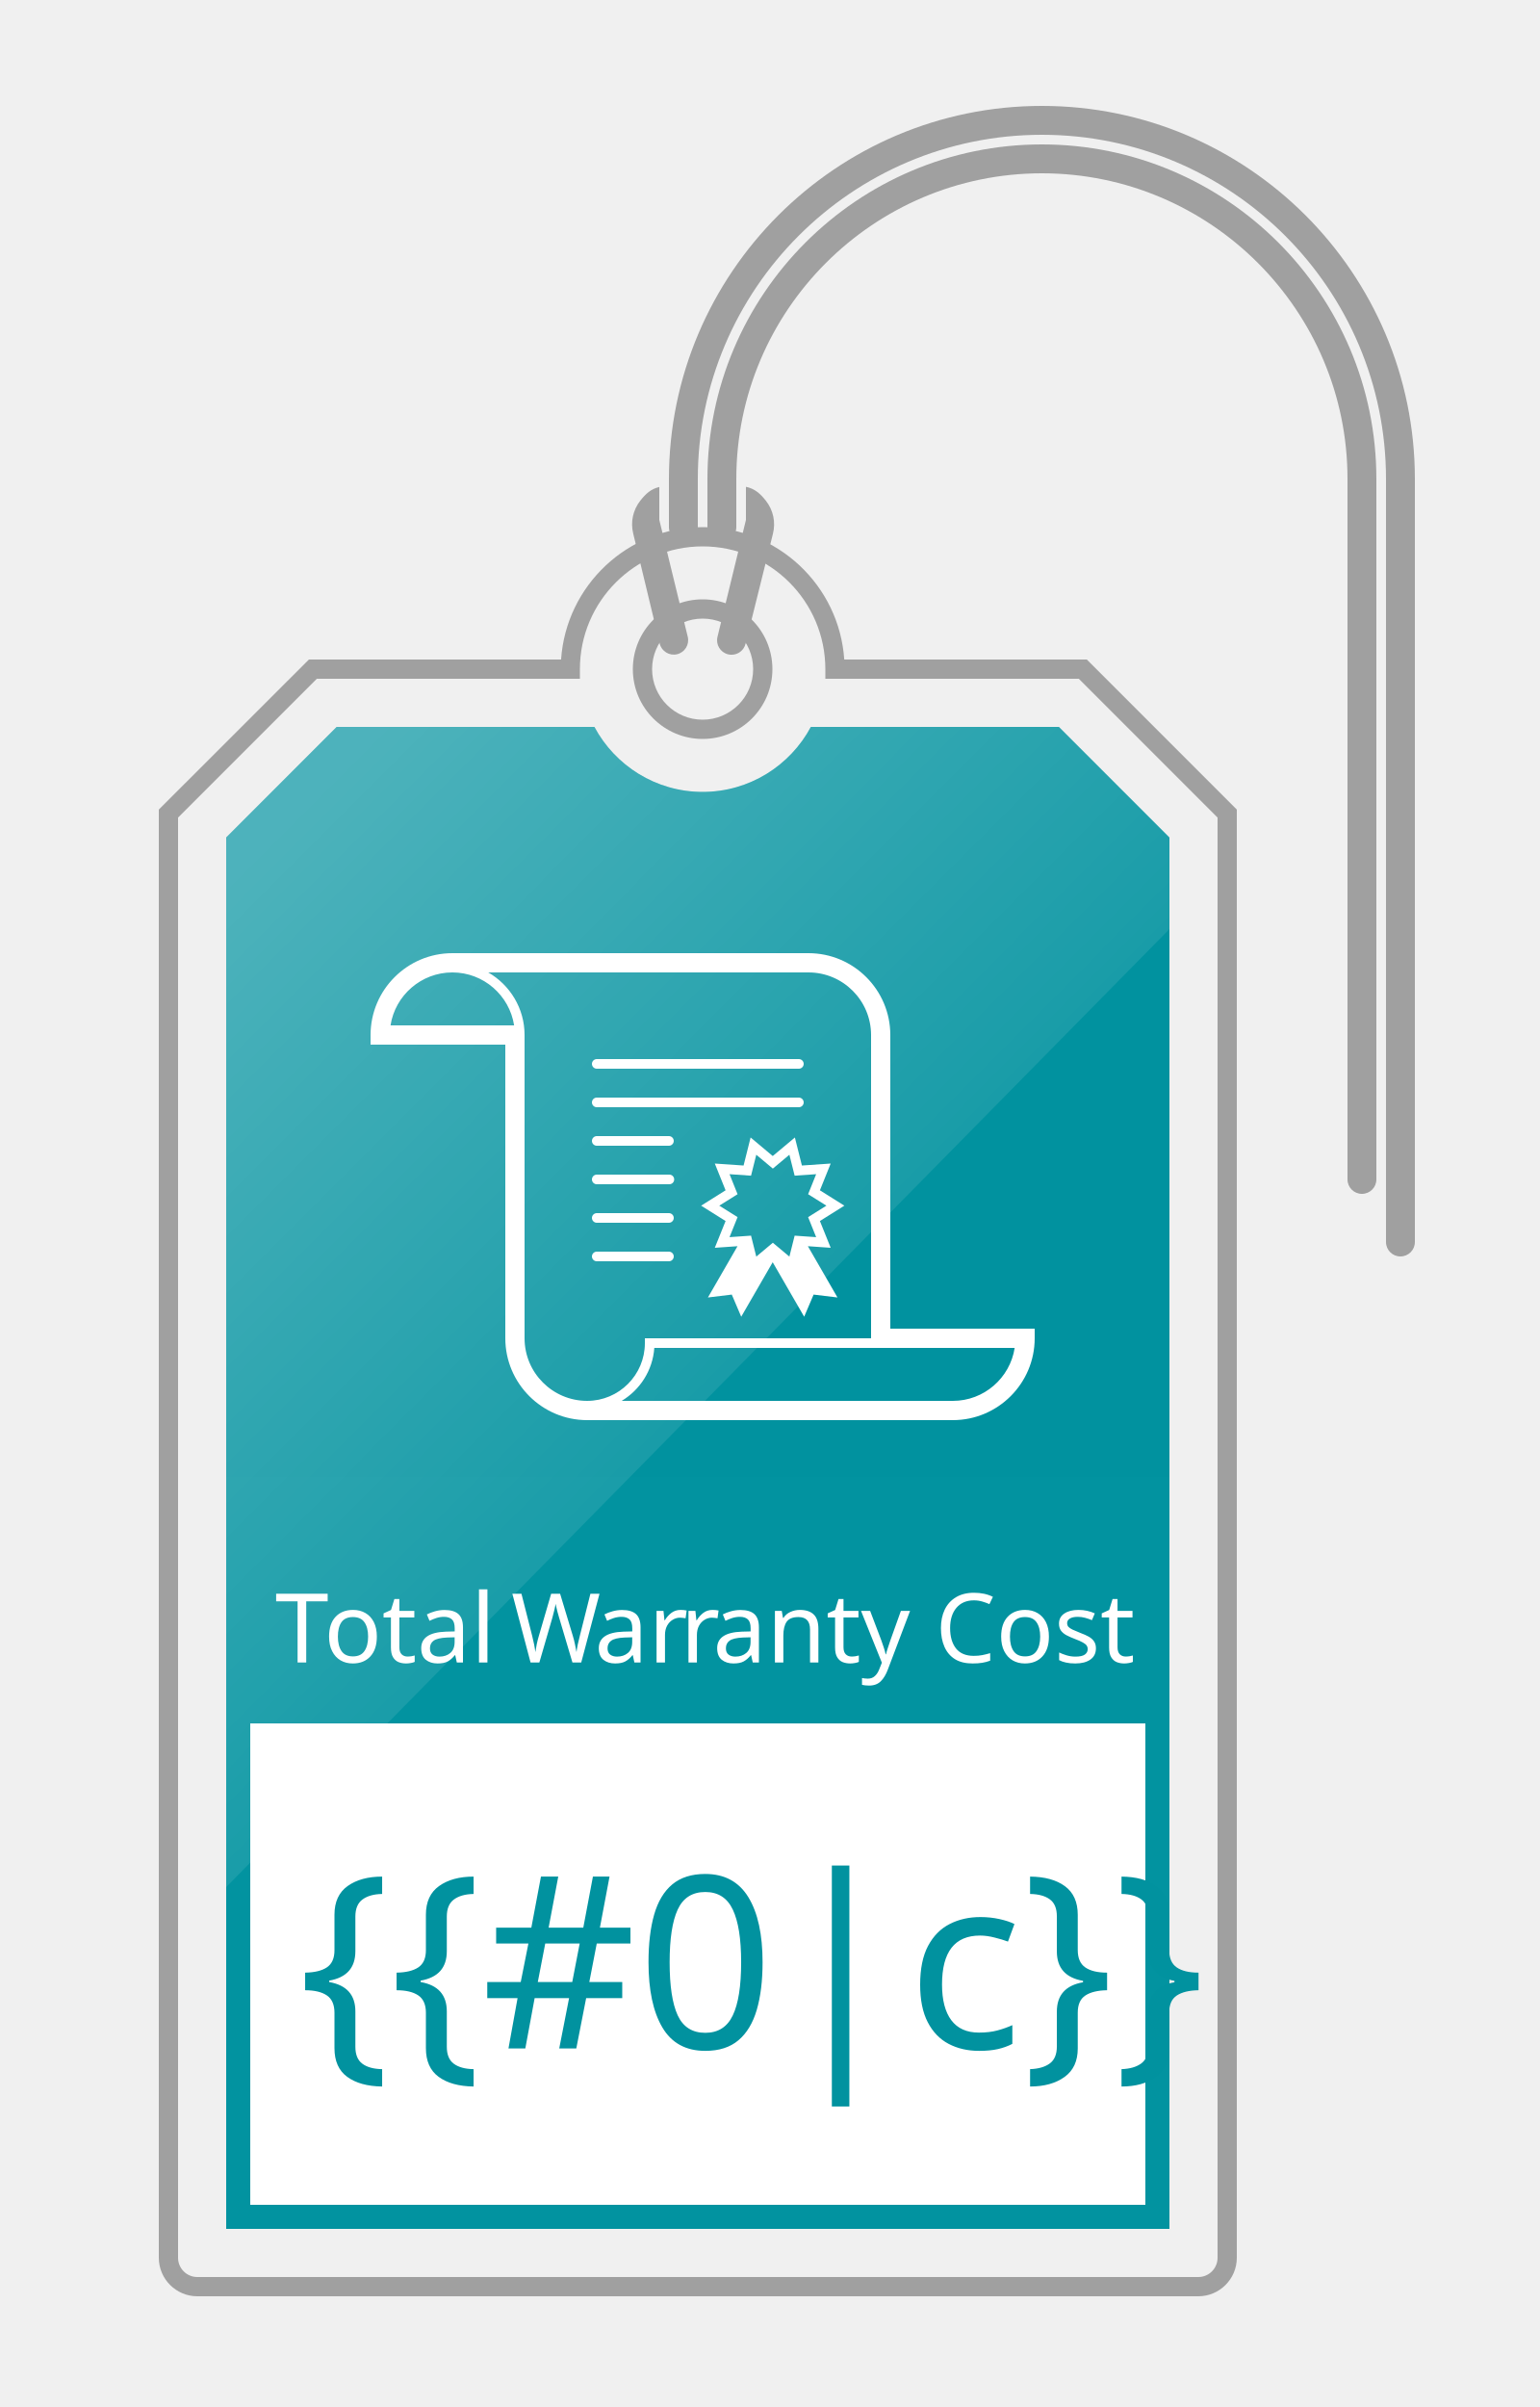
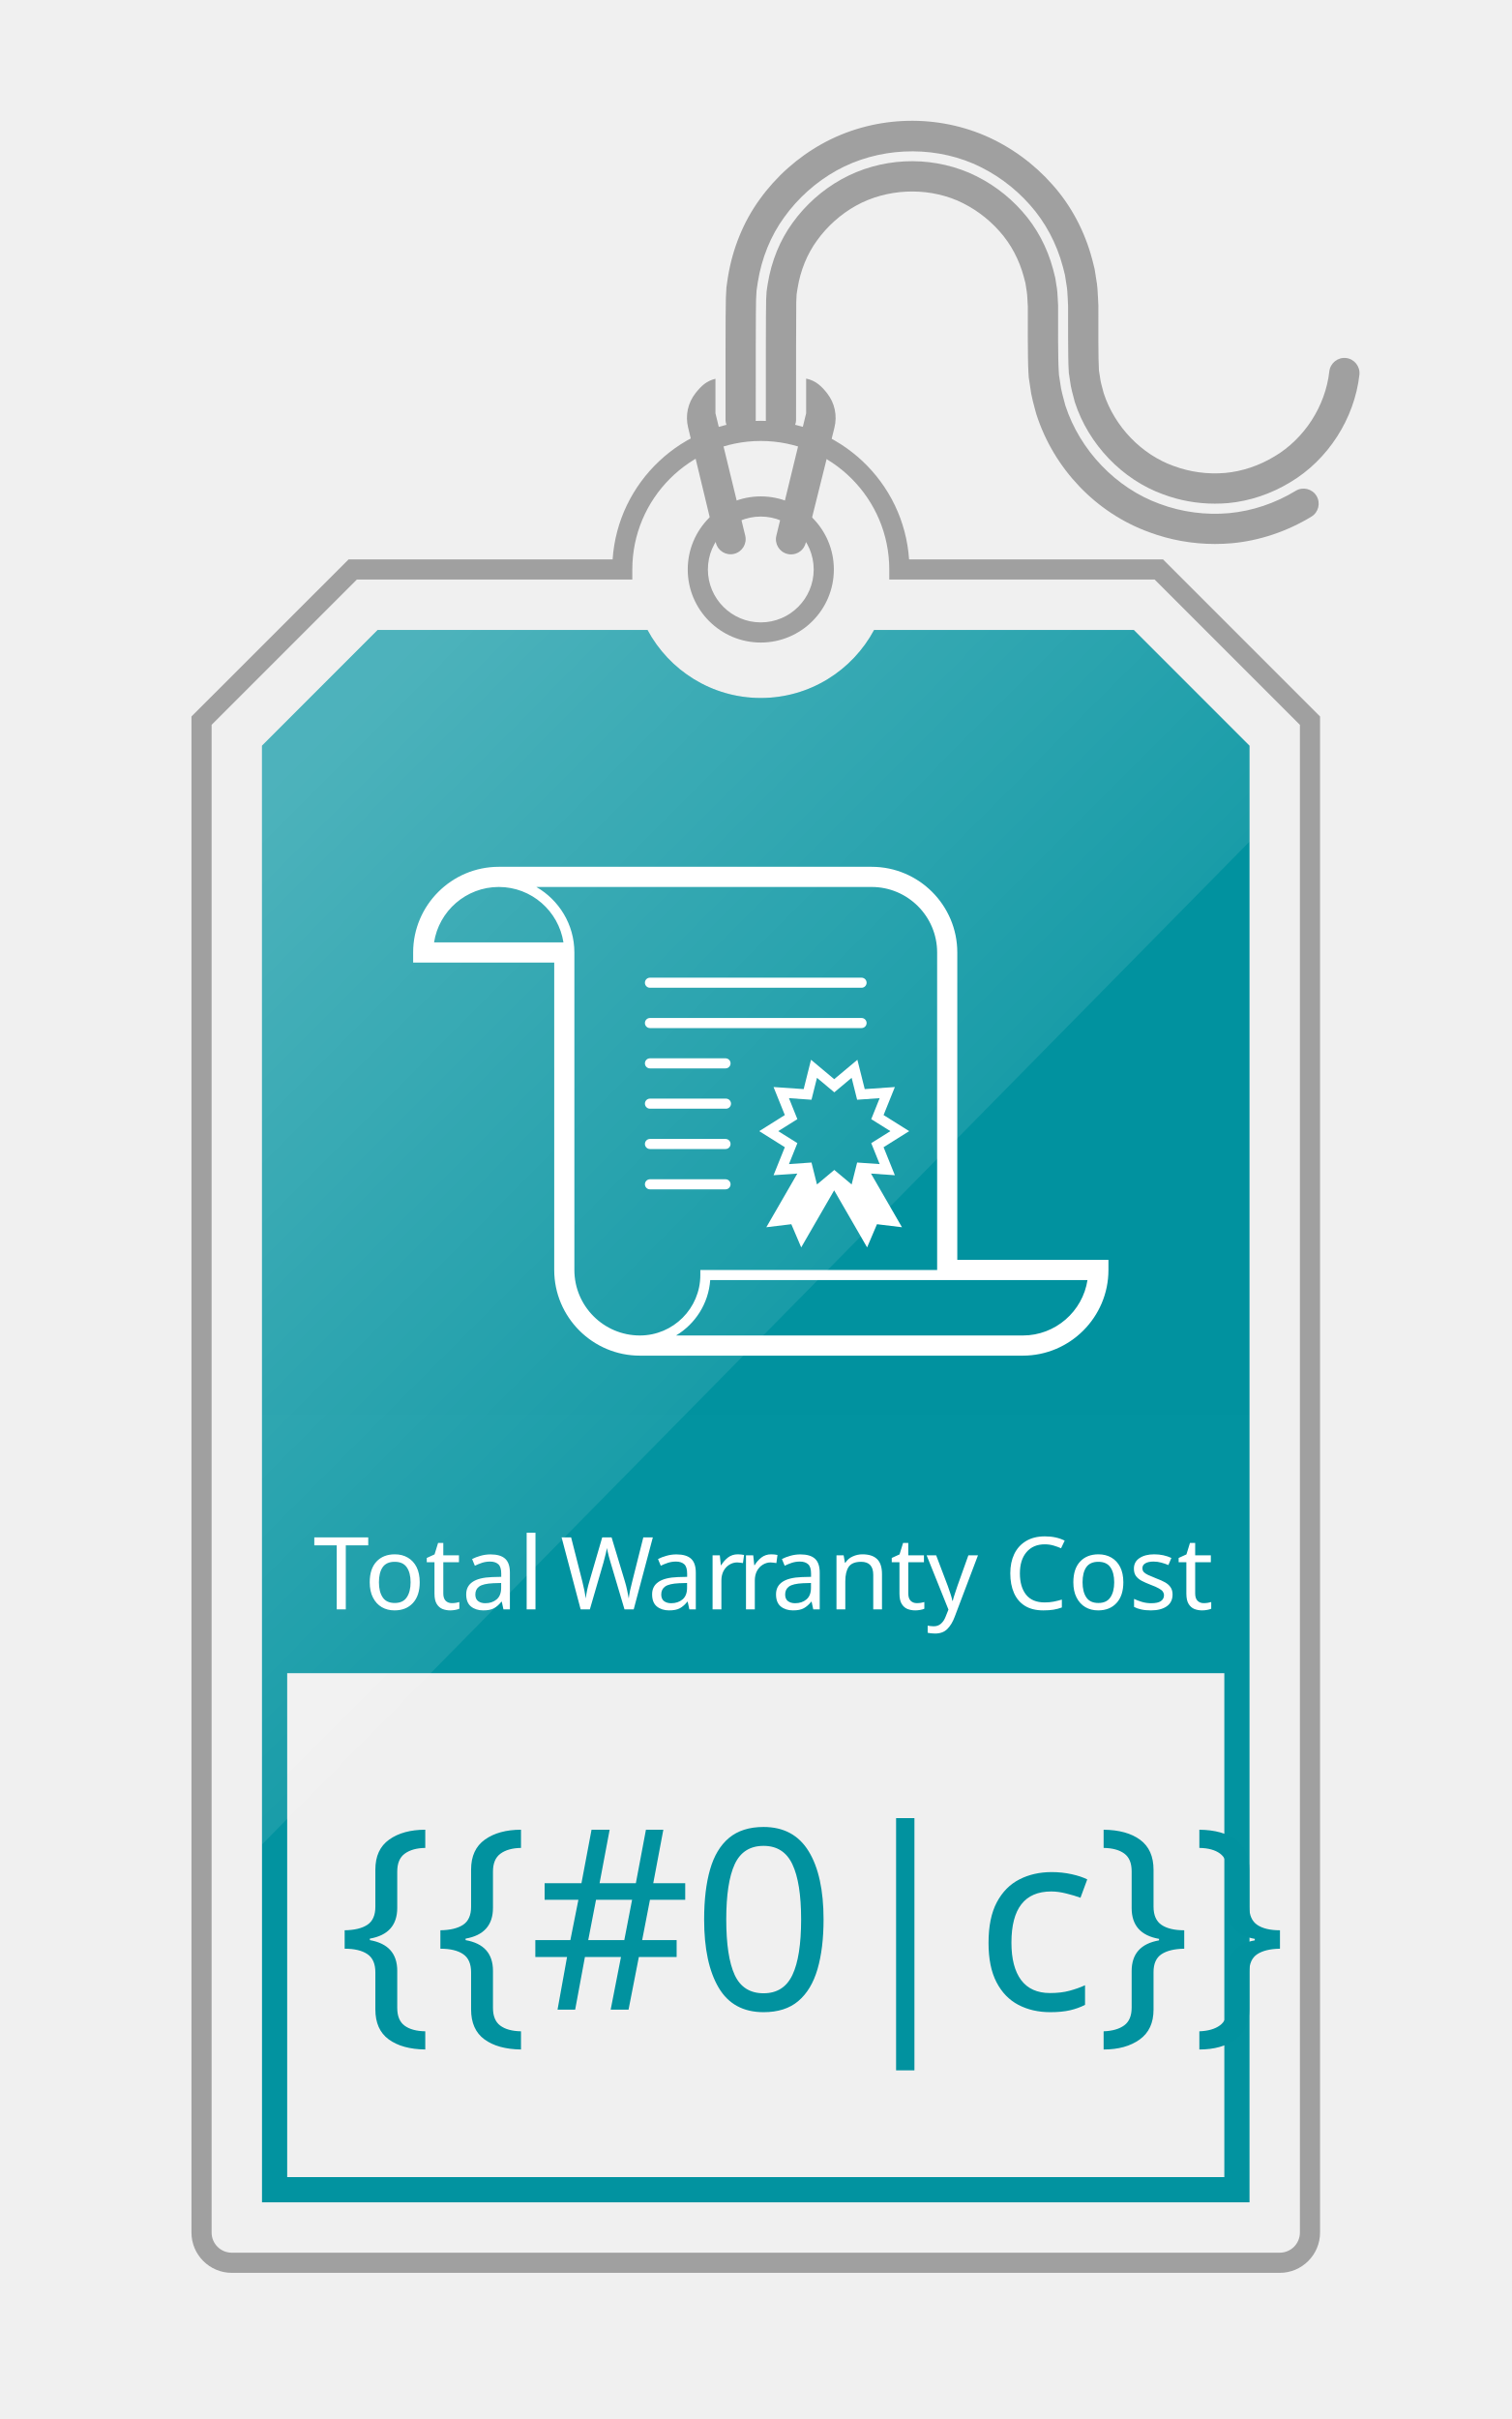
- <svg xmlns="http://www.w3.org/2000/svg" version="1.1" id="WarrantyCost_x5F_KeyValue" x="0px" y="0px" viewBox="0 0 320 500" style="enable-background:new 0 0 320 500;" xml:space="preserve">
+ <svg xmlns="http://www.w3.org/2000/svg" version="1.1" id="WarrantyCost_x5F_KeyValue" x="0px" y="0px" viewBox="0 0 300 480" style="enable-background:new 0 0 300 480;" xml:space="preserve">
  <style type="text/css">
- 	.st0{fill:url(#colored_background_00000165947635497909560750000012622744820649867190_);}
+ 	.st0{fill:url(#color_background_00000104696345236223198350000002209746913593059233_);}
	.st1{fill:#FFFFFF;}
	.st2{fill:#A0A0A0;}
	.st3{fill:#01929F;}
	.st4{font-family:'Roboto-Bold';}
	.st5{font-size:50px;}
	.st6{font-family:'Roboto-Medium';}
	.st7{font-size:20px;}
	.st8{letter-spacing:-2;}
- 	.st9{opacity:0.3;fill:url(#shine_00000126320316866023687650000016606294685289419708_);}
+ 	.st9{opacity:0.3;fill:url(#shine_00000061437835177004906050000002794547558207796147_);}
</style>
-   <linearGradient id="colored_background_00000168077265941159423030000012255583765727749054_" gradientUnits="userSpaceOnUse" x1="145" y1="463" x2="145" y2="151">
+   <linearGradient id="color_background_00000011712223288956971520000003374317643360353676_" gradientUnits="userSpaceOnUse" x1="150" y1="437" x2="150" y2="125">
    <stop offset="1.574796e-03" style="stop-color:#0293A0" />
    <stop offset="1" style="stop-color:#01929F" />
  </linearGradient>
-   <path id="colored_background" style="fill:url(#colored_background_00000168077265941159423030000012255583765727749054_);" d="  M220.03,151h-51.54c-4.3,8.03-12.77,13.5-22.49,13.5s-18.19-5.47-22.49-13.5H69.97L47,173.97V463h196V173.97L220.03,151z" />
-   <rect id="value_string_background" x="52" y="358" class="st1" width="186" height="100" />
-   <g id="icon_00000100345571110466601030000013581446502185907377_">
-     <path id="outline" class="st1" d="M185,276v-61c0-9.37-7.63-17-17-17H94c-9.37,0-17,7.63-17,17v2h28v61c0,9.37,7.63,17,17,17h76   c9.37,0,17-7.63,17-17v-2H185z M81.15,213c0.96-6.22,6.36-11,12.85-11c6.49,0,11.86,4.78,12.83,11l0,0H81.15z M109,278v-63   c0-5.56-3.05-10.41-7.55-13H168c7.17,0,13,5.83,13,13v63h-47v1c0,6.62-5.38,12-12,12C114.83,291,109,285.17,109,278z M198,291   h-68.82c3.81-2.29,6.45-6.33,6.78-11h74.88C209.88,286.22,204.49,291,198,291z" />
-     <path id="seal" class="st1" d="M172.61,259.2l-2.24-5.56l5.08-3.19l-5.08-3.19l2.24-5.56l-5.98,0.41l-1.46-5.82l-4.6,3.85   l-4.6-3.85l-1.46,5.82l-5.98-0.41l2.24,5.56l-5.08,3.19l5.08,3.19l-2.24,5.56l4.72-0.33l-6.15,10.65l4.96-0.6l1.96,4.6l6.54-11.32   l6.54,11.32l1.96-4.6l4.96,0.6l-6.15-10.65L172.61,259.2z M149.46,250.45l3.8-2.38l-1.67-4.16l4.47,0.31l1.09-4.35l3.44,2.88   l3.44-2.88l1.09,4.35l4.47-0.31l-1.67,4.16l3.8,2.38l-3.8,2.38l1.67,4.16l-4.47-0.31l-1.09,4.35l-3.44-2.88l-3.44,2.88l-1.09-4.35   l-4.47,0.31l1.67-4.16L149.46,250.45z" />
-     <g id="lines">
+   <path id="color_background_00000047041233985197217420000013926331588394262919_" style="fill:url(#color_background_00000011712223288956971520000003374317643360353676_);" d="  M225.03,125h-51.54c-4.3,8.03-12.77,13.5-22.49,13.5s-18.19-5.47-22.49-13.5H74.97L52,147.97V437h196V147.97L225.03,125z M243,432  H57V332h186V432z" />
+   <g id="icon_00000137126687741395261570000002021808718458250656_">
+     <path id="outline_00000059276824145995992930000015385678208617331098_" class="st1" d="M190,250v-61c0-9.37-7.63-17-17-17H99   c-9.37,0-17,7.63-17,17v2h28v61c0,9.37,7.63,17,17,17h76c9.37,0,17-7.63,17-17v-2H190z M86.15,187c0.96-6.22,6.36-11,12.85-11   c6.49,0,11.86,4.78,12.83,11l0,0H86.15z M114,252v-63c0-5.56-3.05-10.41-7.55-13H173c7.17,0,13,5.83,13,13v63h-47v1   c0,6.62-5.38,12-12,12C119.83,265,114,259.17,114,252z M203,265h-68.82c3.81-2.29,6.45-6.33,6.78-11h74.88   C214.88,260.22,209.49,265,203,265z" />
+     <path id="seal_00000115483153420120340220000014784935294475758260_" class="st1" d="M177.61,233.2l-2.24-5.56l5.08-3.19   l-5.08-3.19l2.24-5.56l-5.98,0.41l-1.46-5.82l-4.6,3.85l-4.6-3.85l-1.46,5.82l-5.98-0.41l2.24,5.56l-5.08,3.19l5.08,3.19   l-2.24,5.56l4.72-0.33l-6.15,10.65l4.96-0.6l1.96,4.6l6.54-11.32l6.54,11.32l1.96-4.6l4.96,0.6l-6.15-10.65L177.61,233.2z    M154.46,224.45l3.8-2.38l-1.67-4.16l4.47,0.31l1.09-4.35l3.44,2.88l3.44-2.88l1.09,4.35l4.47-0.31l-1.67,4.16l3.8,2.38l-3.8,2.38   l1.67,4.16l-4.47-0.31l-1.09,4.35l-3.44-2.88l-3.44,2.88l-1.09-4.35l-4.47,0.31l1.67-4.16L154.46,224.45z" />
+     <g id="lines_00000104700021511837246820000003165361886866690751_">
      <g>
        <g>
-           <path class="st1" d="M139,262h-15c-0.55,0-1-0.45-1-1s0.45-1,1-1h15c0.55,0,1,0.45,1,1S139.55,262,139,262z" />
+           <path class="st1" d="M144,236h-15c-0.55,0-1-0.45-1-1s0.45-1,1-1h15c0.55,0,1,0.45,1,1S144.55,236,144,236z" />
        </g>
      </g>
      <g>
        <g>
-           <path class="st1" d="M139,254h-15c-0.55,0-1-0.45-1-1s0.45-1,1-1h15c0.55,0,1,0.45,1,1S139.55,254,139,254z" />
+           <path class="st1" d="M144,228h-15c-0.55,0-1-0.45-1-1s0.45-1,1-1h15c0.55,0,1,0.45,1,1S144.55,228,144,228z" />
        </g>
      </g>
      <g>
        <g>
-           <path class="st1" d="M139.09,246H124c-0.55,0-1-0.45-1-1s0.45-1,1-1h15.09c0.55,0,1,0.45,1,1S139.64,246,139.09,246z" />
+           <path class="st1" d="M144.09,220H129c-0.55,0-1-0.45-1-1s0.45-1,1-1h15.09c0.55,0,1,0.45,1,1S144.64,220,144.09,220z" />
        </g>
      </g>
      <g>
        <g>
-           <path class="st1" d="M139,238h-15c-0.55,0-1-0.45-1-1s0.45-1,1-1h15c0.55,0,1,0.45,1,1S139.55,238,139,238z" />
+           <path class="st1" d="M144,212h-15c-0.55,0-1-0.45-1-1s0.45-1,1-1h15c0.55,0,1,0.45,1,1S144.55,212,144,212z" />
        </g>
      </g>
      <g>
        <g>
-           <path class="st1" d="M166,230h-42c-0.55,0-1-0.45-1-1s0.45-1,1-1h42c0.55,0,1,0.45,1,1S166.55,230,166,230z" />
+           <path class="st1" d="M171,204h-42c-0.55,0-1-0.45-1-1s0.45-1,1-1h42c0.55,0,1,0.45,1,1S171.55,204,171,204z" />
        </g>
      </g>
      <g>
        <g>
-           <path class="st1" d="M166,222h-42c-0.55,0-1-0.45-1-1s0.45-1,1-1h42c0.55,0,1,0.45,1,1S166.55,222,166,222z" />
+           <path class="st1" d="M171,196h-42c-0.55,0-1-0.45-1-1s0.45-1,1-1h42c0.55,0,1,0.45,1,1S171.55,196,171,196z" />
        </g>
      </g>
    </g>
  </g>
-   <g id="price_tag_outline">
-     <path class="st2" d="M225.83,137h-50.4c-1.03-15.34-13.83-27.5-29.42-27.5s-28.39,12.16-29.42,27.5h-52.4L33,168.17V469   c0,4.41,3.59,8,8,8h208c4.41,0,8-3.59,8-8V168.17L225.83,137z M253,469c0,2.21-1.79,4-4,4H41c-2.21,0-4-1.79-4-4V169.83L65.83,141   h54.67v-2c0-14.06,11.44-25.5,25.5-25.5s25.5,11.44,25.5,25.5v2h52.67L253,169.83V469z" />
-     <path class="st2" d="M146,153.5c-8,0-14.5-6.5-14.5-14.5s6.5-14.5,14.5-14.5s14.5,6.5,14.5,14.5S154,153.5,146,153.5z M146,128.5   c-5.79,0-10.5,4.71-10.5,10.5s4.71,10.5,10.5,10.5s10.5-4.71,10.5-10.5S151.79,128.5,146,128.5z" />
+   <g id="price_tag_outline_00000168084774877878123110000017716797530433680263_">
+     <path class="st2" d="M230.83,111h-50.4c-1.03-15.34-13.83-27.5-29.42-27.5s-28.39,12.16-29.42,27.5h-52.4L38,142.17V443   c0,4.41,3.59,8,8,8h208c4.41,0,8-3.59,8-8V142.17L230.83,111z M258,443c0,2.21-1.79,4-4,4H46c-2.21,0-4-1.79-4-4V143.83L70.83,115   h54.67v-2c0-14.06,11.44-25.5,25.5-25.5s25.5,11.44,25.5,25.5v2h52.67L258,143.83V443z" />
+     <path class="st2" d="M151,127.5c-8,0-14.5-6.5-14.5-14.5S143,98.5,151,98.5s14.5,6.5,14.5,14.5S159,127.5,151,127.5z M151,102.5   c-5.79,0-10.5,4.71-10.5,10.5s4.71,10.5,10.5,10.5s10.5-4.71,10.5-10.5S156.79,102.5,151,102.5z" />
  </g>
-   <g id="string">
-     <path class="st2" d="M155,101.12V108l-5.91,24.28c-0.4,1.61,0.58,3.24,2.19,3.64c0.24,0.06,0.49,0.09,0.73,0.09   c1.35,0,2.57-0.91,2.91-2.28l5.69-22.85c0.6-2.41,0.07-4.91-1.46-6.86C157.96,102.51,156.82,101.51,155,101.12z" />
-     <path class="st2" d="M137,108v-6.84c-1.74,0.41-2.8,1.39-3.94,2.83c-1.53,1.94-2.07,4.43-1.49,6.82l5.51,22.88   c0.39,1.61,2.01,2.6,3.62,2.21c1.61-0.39,2.6-2.01,2.21-3.62L137,108z" />
-     <path class="st2" d="M216.5,30C178.18,30,147,61.18,147,99.5v10c0,1.66,1.34,3,3,3s3-1.34,3-3v-10c0-35.01,28.49-63.5,63.5-63.5   S280,64.49,280,99.5V245c0,1.66,1.34,3,3,3s3-1.34,3-3V99.5C286,61.18,254.82,30,216.5,30z" />
-     <path class="st2" d="M216.5,22C173.77,22,139,56.77,139,99.5v10c0,1.66,1.34,3,3,3s3-1.34,3-3v-10c0-39.43,32.07-71.5,71.5-71.5   S288,60.07,288,99.5V258c0,1.66,1.34,3,3,3s3-1.34,3-3V99.5C294,56.77,259.23,22,216.5,22z" />
+   <g id="string_00000056407931997940704060000011425609523359414439_">
+     <path class="st2" d="M160,75.12V82l-5.91,24.28c-0.4,1.61,0.58,3.24,2.19,3.64c0.24,0.06,0.49,0.09,0.73,0.09   c1.35,0,2.57-0.91,2.91-2.28l5.69-22.85c0.6-2.41,0.07-4.91-1.46-6.86C162.96,76.51,161.82,75.51,160,75.12z" />
+     <path class="st2" d="M142,82v-6.84c-1.74,0.41-2.8,1.39-3.94,2.83c-1.53,1.94-2.07,4.43-1.49,6.82l5.51,22.88   c0.39,1.61,2.01,2.6,3.62,2.21c1.61-0.39,2.6-2.01,2.21-3.62L142,82z" />
+     <g>
+       <g>
+         <path class="st2" d="M241.13,99.94c-3.5,0-7-0.62-10.25-1.84c-8.1-2.9-14.84-9.92-17.55-18.3l-0.06-0.22     c-0.08-0.33-0.17-0.65-0.25-0.97c-0.17-0.64-0.35-1.3-0.49-2.03l-0.39-2.57l-0.04-0.73c-0.14-1.76-0.11-11.1-0.11-12.51     l-0.07-1.53c-0.05-0.99-0.09-1.92-0.25-2.76l-0.02-0.1l-0.28-1.8c-0.09-0.37-0.18-0.75-0.28-1.12l-0.15-0.58     c-1.22-4.57-3.48-8.81-6.52-12.22c-3.11-3.53-7-6.36-11.29-8.21c-8.57-3.66-18.94-3.14-27.07,1.37     c-4.08,2.27-7.68,5.48-10.4,9.27c-2.68,3.67-4.49,8.12-5.25,12.88l-0.09,0.6c-0.06,0.36-0.11,0.72-0.16,1.08l-0.1,1.84     C150,60.6,149.99,74.65,150,83.25c0,1.66-1.34,3-3,3c0,0,0,0,0,0c-1.66,0-3-1.34-3-3c0-3.79-0.02-22.76,0.07-24.14l0.11-2.06     c0.05-0.48,0.13-0.96,0.2-1.44l0.09-0.58c0.92-5.72,3.1-11.06,6.32-15.48c3.22-4.49,7.49-8.3,12.35-11     c9.86-5.47,21.95-6.08,32.35-1.64c5.1,2.2,9.73,5.57,13.41,9.75c3.66,4.09,6.37,9.18,7.84,14.68l0.15,0.57     c0.12,0.47,0.25,0.94,0.35,1.41l0.04,0.2l0.29,1.86c0.24,1.25,0.29,2.43,0.35,3.56l0.08,1.69l0,0.08     c-0.02,4.06-0.01,10.95,0.09,12.18l0.03,0.66l0.32,2.03c0.07,0.39,0.21,0.91,0.36,1.45c0.09,0.34,0.18,0.68,0.27,1.02     c2.17,6.61,7.47,12.12,13.86,14.41c3.28,1.22,6.82,1.69,10.28,1.38c3.36-0.31,6.74-1.45,9.77-3.29     c5.93-3.52,10.09-9.97,10.86-16.86c0.19-1.65,1.68-2.83,3.32-2.65c1.65,0.19,2.83,1.67,2.65,3.32     c-0.98,8.72-6.25,16.9-13.74,21.34c-3.78,2.3-8.04,3.73-12.31,4.13C242.9,99.9,242.01,99.94,241.13,99.94z" />
+       </g>
+       <g>
+         <path class="st2" d="M241.13,107.94c-4.45,0-8.9-0.79-13.05-2.34c-10.51-3.8-18.89-12.54-22.38-23.38l-0.05-0.17     c-0.09-0.34-0.18-0.69-0.28-1.03c-0.25-0.93-0.51-1.89-0.7-2.91l-0.49-3.23l-0.06-0.96C203.95,71.27,204,61.9,204,60.78     l-0.04-0.64c-0.01-0.23-0.03-0.47-0.04-0.71c-0.03-0.65-0.06-1.26-0.16-1.76l-0.03-0.17l-0.2-1.3l-0.33-1.27     c-0.91-3.4-2.57-6.52-4.81-9.02c-2.32-2.63-5.23-4.75-8.41-6.13c-6.35-2.7-14.05-2.31-20.07,1.02c-3.03,1.69-5.71,4.08-7.74,6.9     c-1.96,2.68-3.3,5.95-3.87,9.49c-0.02,0.16-0.06,0.36-0.09,0.57c-0.04,0.22-0.07,0.43-0.1,0.65l-0.07,1.47     C158,60.88,158,74.41,158,83.25c0,1.66-1.34,3-3,3c0,0,0,0,0,0c-1.66,0-3-1.34-3-3c0-6.68-0.01-22.07,0.06-23.75h0l0.09-1.66     c0.04-0.35,0.09-0.69,0.15-1.03c0.03-0.17,0.06-0.34,0.08-0.5c0.73-4.52,2.44-8.69,4.94-12.11c2.52-3.51,5.87-6.5,9.68-8.62     c7.72-4.28,17.2-4.77,25.36-1.29c4.01,1.74,7.64,4.38,10.52,7.65c2.85,3.18,4.98,7.15,6.13,11.48l0.44,1.74l0.21,1.37     c0.19,0.94,0.23,1.84,0.27,2.63l0.08,1.47l0,0.1c-0.02,2.84-0.03,10.68,0.12,12.8l0.05,0.86l0.42,2.71     c0.13,0.69,0.35,1.5,0.58,2.35c0.09,0.34,0.18,0.68,0.27,1.02c2.9,8.91,10.06,16.38,18.71,19.51c4.4,1.64,9.17,2.27,13.83,1.84     c4.56-0.43,9.12-1.96,13.18-4.43c1.41-0.86,3.26-0.41,4.12,1c0.86,1.42,0.41,3.26-1,4.12c-4.83,2.94-10.28,4.77-15.75,5.28     C243.41,107.89,242.27,107.94,241.13,107.94z" />
+       </g>
+     </g>
  </g>
  <g id="_x7B__x7B_ta:middle_x7D__x7D__00000003080065224974911030000009224034769790341250_">
    <g id="_x7B__x7B__x23_0_x7D__x7D_">
-       <text transform="matrix(1 0 0 1 62 425.5219)" class="st3 st4 st5">{{#0|c}}</text>
+       <text transform="matrix(1 0 0 1 67 398.7738)" class="st3 st4 st5">{{#0|c}}</text>
    </g>
  </g>
-   <text transform="matrix(1 0 0 1 57.1787 345.3447)">
+   <text transform="matrix(1 0 0 1 62.1787 319.3447)">
    <tspan x="0" y="0" class="st1 st6 st7 st8">T</tspan>
    <tspan x="10.11" y="0" class="st1 st6 st7">otal </tspan>
    <tspan x="49.05" y="0" class="st1 st6 st7">W</tspan>
    <tspan x="66.33" y="0" class="st1 st6 st7">ar</tspan>
    <tspan x="84.18" y="0" class="st1 st6 st7">r</tspan>
    <tspan x="90.92" y="0" class="st1 st6 st7">anty Cost</tspan>
  </text>
-   <linearGradient id="shine_00000023990951352524711430000009465026489773194393_" gradientUnits="userSpaceOnUse" x1="46.076" y1="184.248" x2="151.28" y2="289.227">
+   <linearGradient id="shine_00000033347241065545643420000006853015807628946829_" gradientUnits="userSpaceOnUse" x1="51.076" y1="158.248" x2="156.28" y2="263.227">
    <stop offset="0" style="stop-color:#FFFFFF" />
    <stop offset="1" style="stop-color:#FFFFFF;stop-opacity:0.3" />
  </linearGradient>
-   <path id="shine_00000049192913335818573880000002099318800031931063_" style="opacity:0.3;fill:url(#shine_00000023990951352524711430000009465026489773194393_);" d="  M220.03,151h-51.54c-4.3,8.03-12.77,13.5-22.49,13.5s-18.19-5.47-22.49-13.5H70l-23,22.97V392l196-199v-19.03L220.03,151z" />
+   <path id="shine_00000150060340296791253980000004932062024430586006_" style="opacity:0.3;fill:url(#shine_00000033347241065545643420000006853015807628946829_);" d="  M225.03,125h-51.54c-4.3,8.03-12.77,13.5-22.49,13.5s-18.19-5.47-22.49-13.5H75l-23,22.97V366l196-199v-19.03L225.03,125z" />
</svg>
